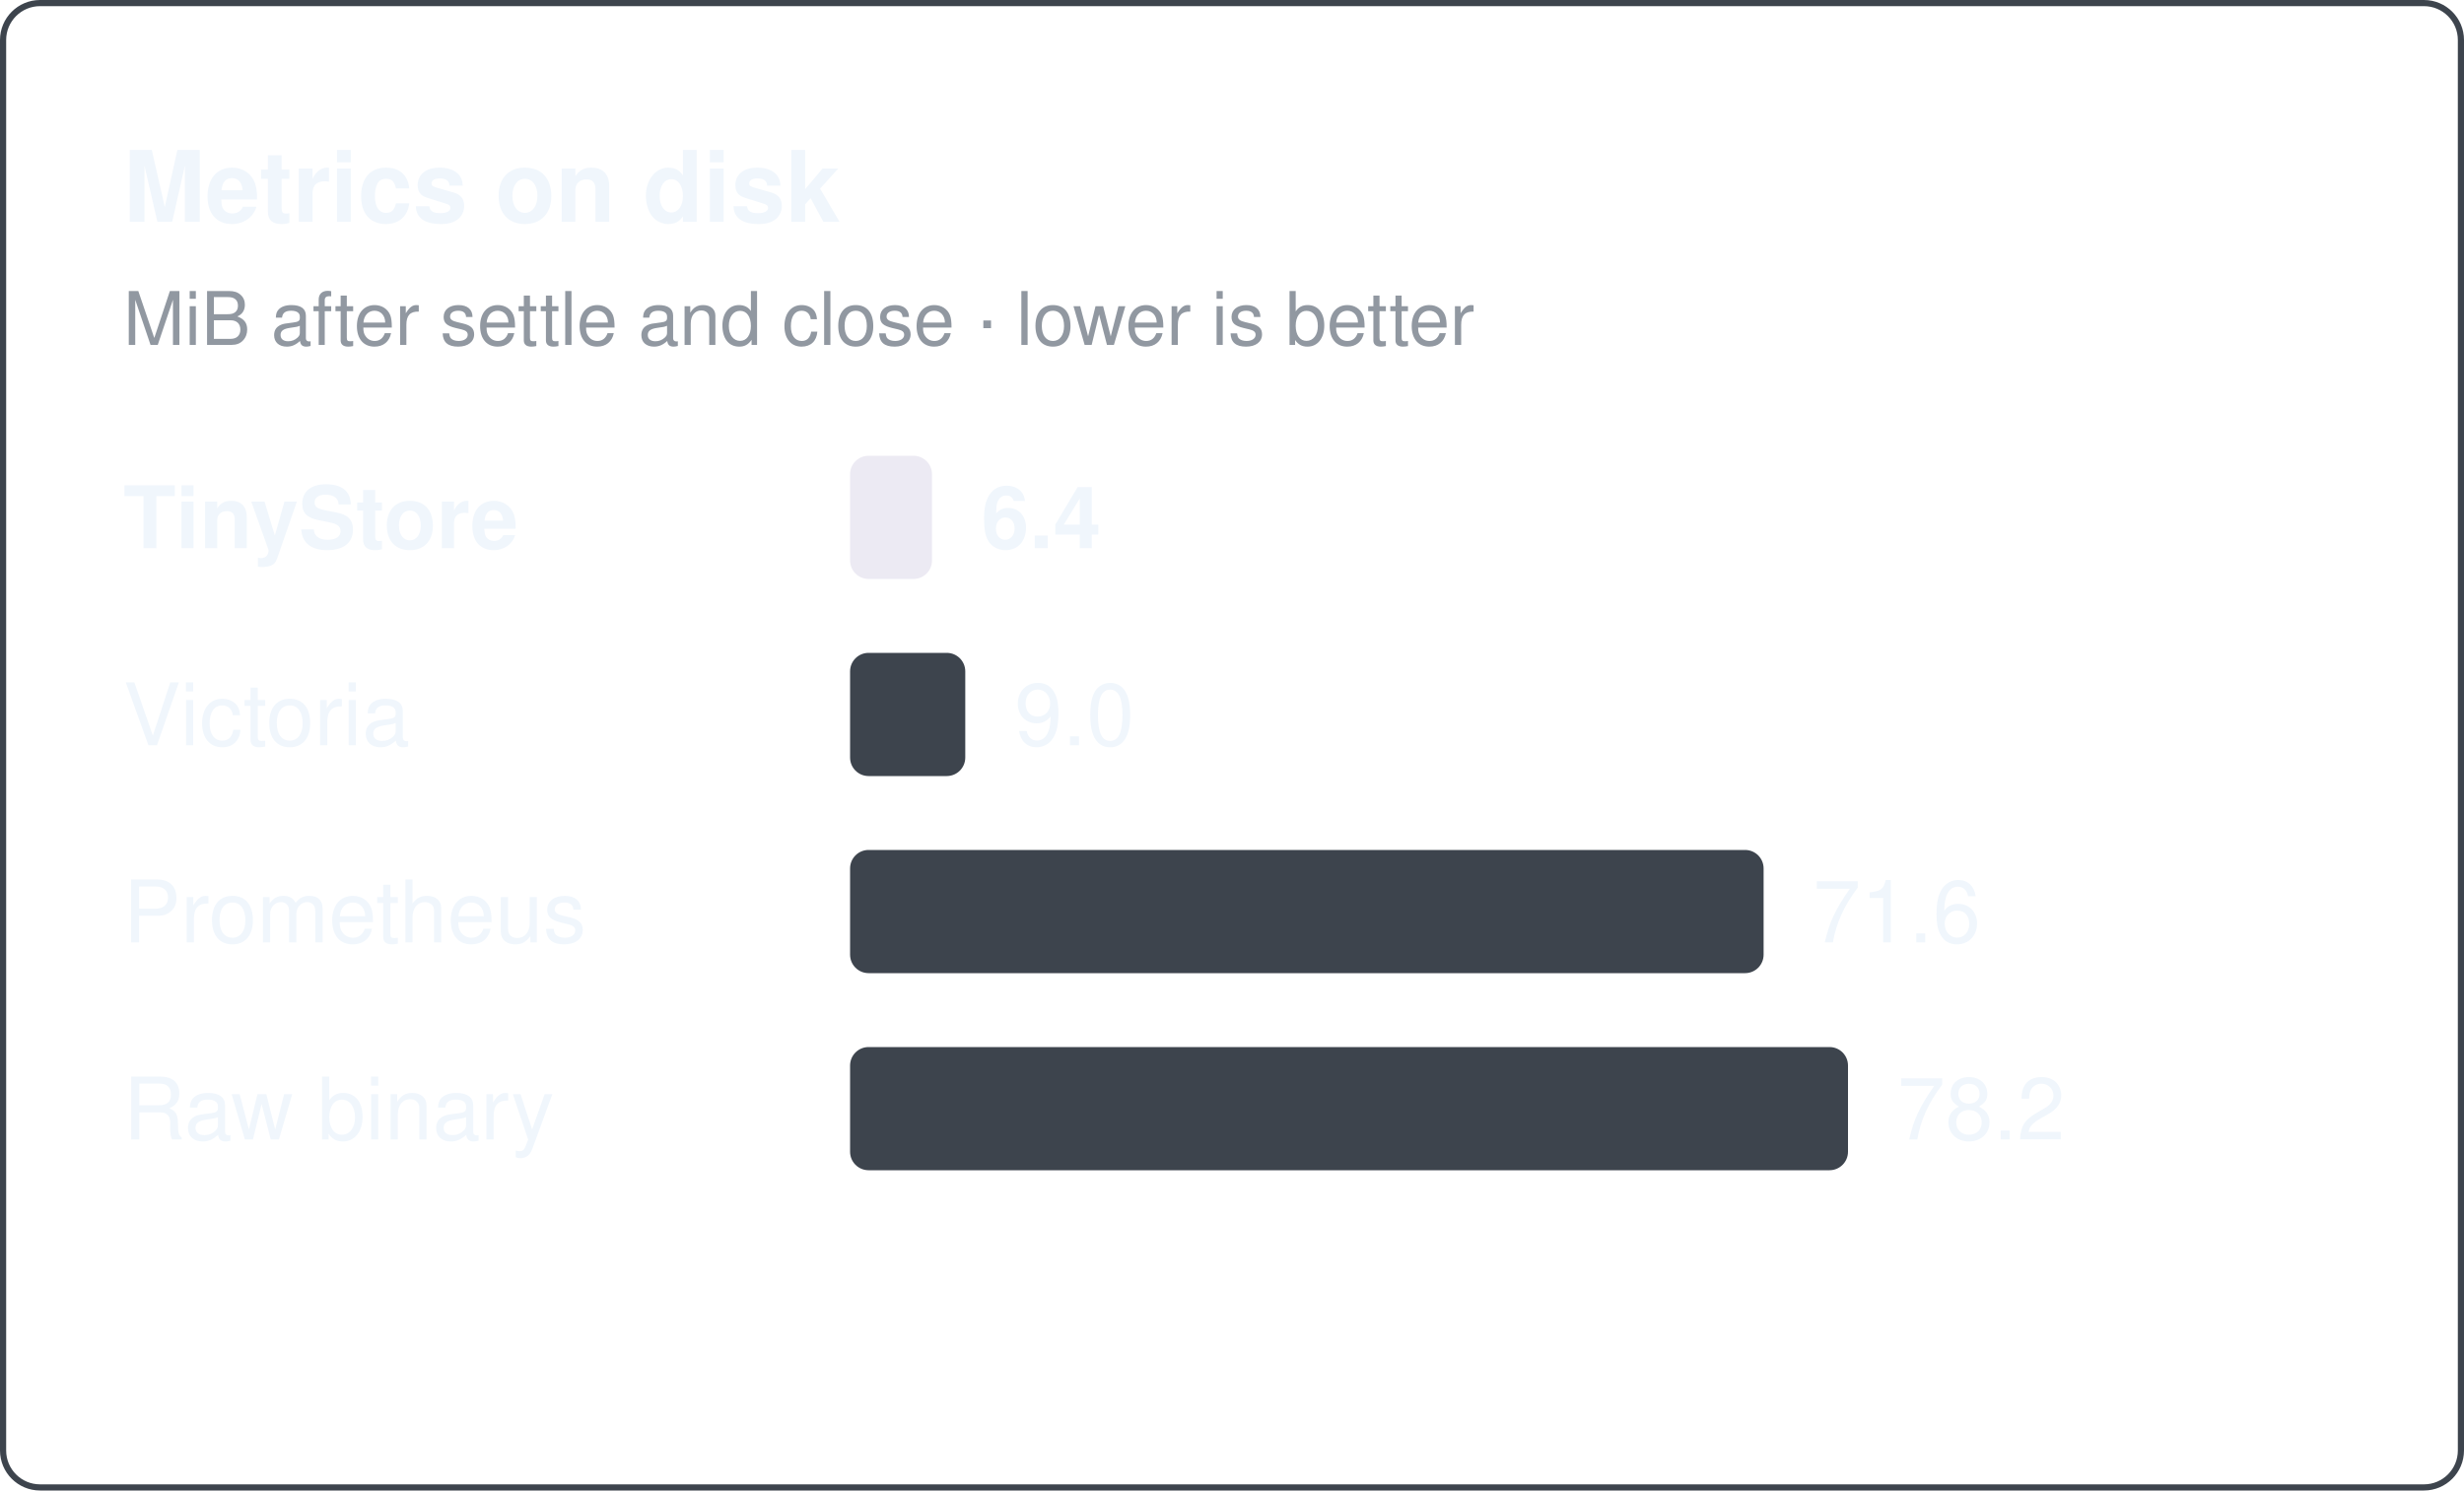
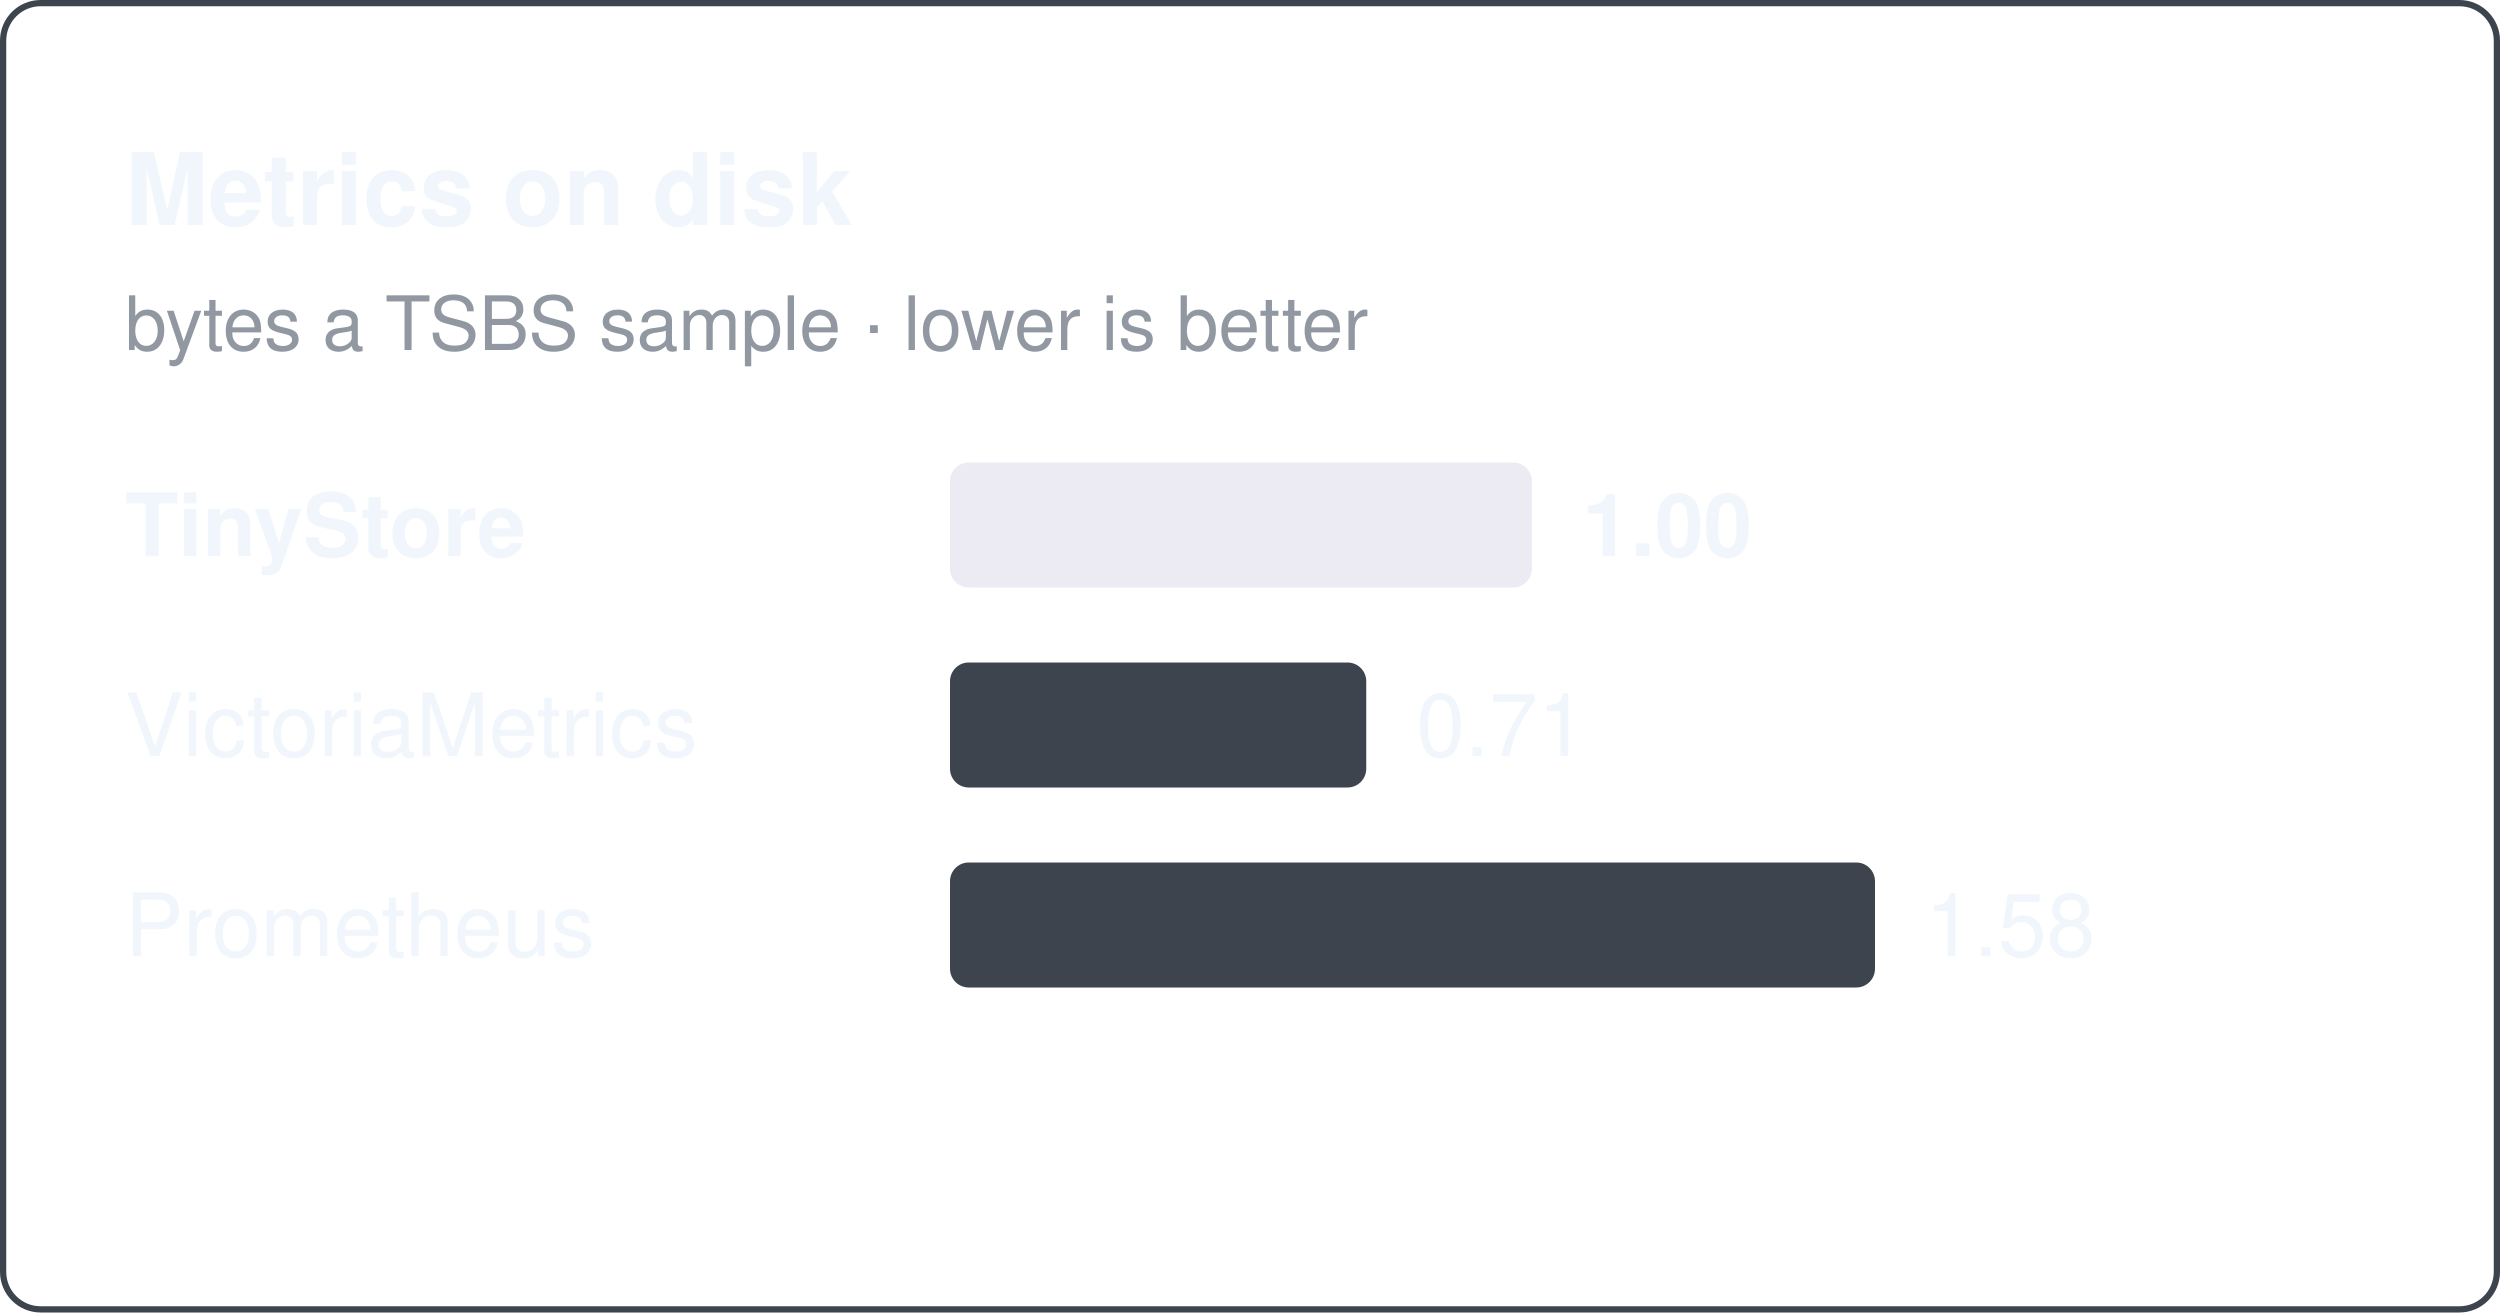
- <svg xmlns="http://www.w3.org/2000/svg" width="400" height="242" viewBox="0 0 400 242" font-family="-apple-system, BlinkMacSystemFont, 'Segoe UI', Helvetica, Arial, sans-serif">
-   <rect x="0.5" y="0.5" width="399" height="241" rx="6" fill="none" stroke="#3d444d" />
+ <svg xmlns="http://www.w3.org/2000/svg" width="400" height="210" viewBox="0 0 400 210" font-family="-apple-system, BlinkMacSystemFont, 'Segoe UI', Helvetica, Arial, sans-serif">
+   <rect x="0.5" y="0.5" width="399" height="209" rx="6" fill="none" stroke="#3d444d" />
  <text x="20" y="36" font-size="16" font-weight="600" fill="#f0f6fc">Metrics on disk</text>
-   <text x="20" y="56" font-size="12" fill="#9198a1">MiB after settle and close · lower is better</text>
+   <text x="20" y="56" font-size="12" fill="#9198a1">bytes a TSBS sample · lower is better</text>
  <text x="20" y="89.0" font-size="14" font-weight="600" fill="#f0f6fc">TinyStore</text>
-   <rect x="138" y="74" width="13.3" height="20" rx="3" fill="#ECEAF3" />
-   <text x="159.3" y="89.0" font-size="14" font-weight="600" fill="#f0f6fc">6.4</text>
-   <text x="20" y="121.0" font-size="14" font-weight="400" fill="#f0f6fc">Victoria</text>
-   <rect x="138" y="106" width="18.7" height="20" rx="3" fill="#3d444d" />
-   <text x="164.7" y="121.0" font-size="14" font-weight="400" fill="#f0f6fc">9.0</text>
+   <rect x="152" y="74" width="93.1" height="20" rx="3" fill="#ECEAF3" />
+   <text x="253.1" y="89.0" font-size="14" font-weight="600" fill="#f0f6fc">1.00</text>
+   <text x="20" y="121.0" font-size="14" font-weight="400" fill="#f0f6fc">VictoriaMetrics</text>
+   <rect x="152" y="106" width="66.6" height="20" rx="3" fill="#3d444d" />
+   <text x="226.6" y="121.0" font-size="14" font-weight="400" fill="#f0f6fc">0.71</text>
  <text x="20" y="153.0" font-size="14" font-weight="400" fill="#f0f6fc">Prometheus</text>
-   <rect x="138" y="138" width="148.3" height="20" rx="3" fill="#3d444d" />
-   <text x="294.3" y="153.0" font-size="14" font-weight="400" fill="#f0f6fc">71.6</text>
-   <text x="20" y="185.0" font-size="14" font-weight="400" fill="#f0f6fc">Raw binary</text>
-   <rect x="138" y="170" width="162.0" height="20" rx="3" fill="#3d444d" />
-   <text x="308.0" y="185.0" font-size="14" font-weight="400" fill="#f0f6fc">78.2</text>
+   <rect x="152" y="138" width="148.0" height="20" rx="3" fill="#3d444d" />
+   <text x="308.0" y="153.0" font-size="14" font-weight="400" fill="#f0f6fc">1.58</text>
</svg>
